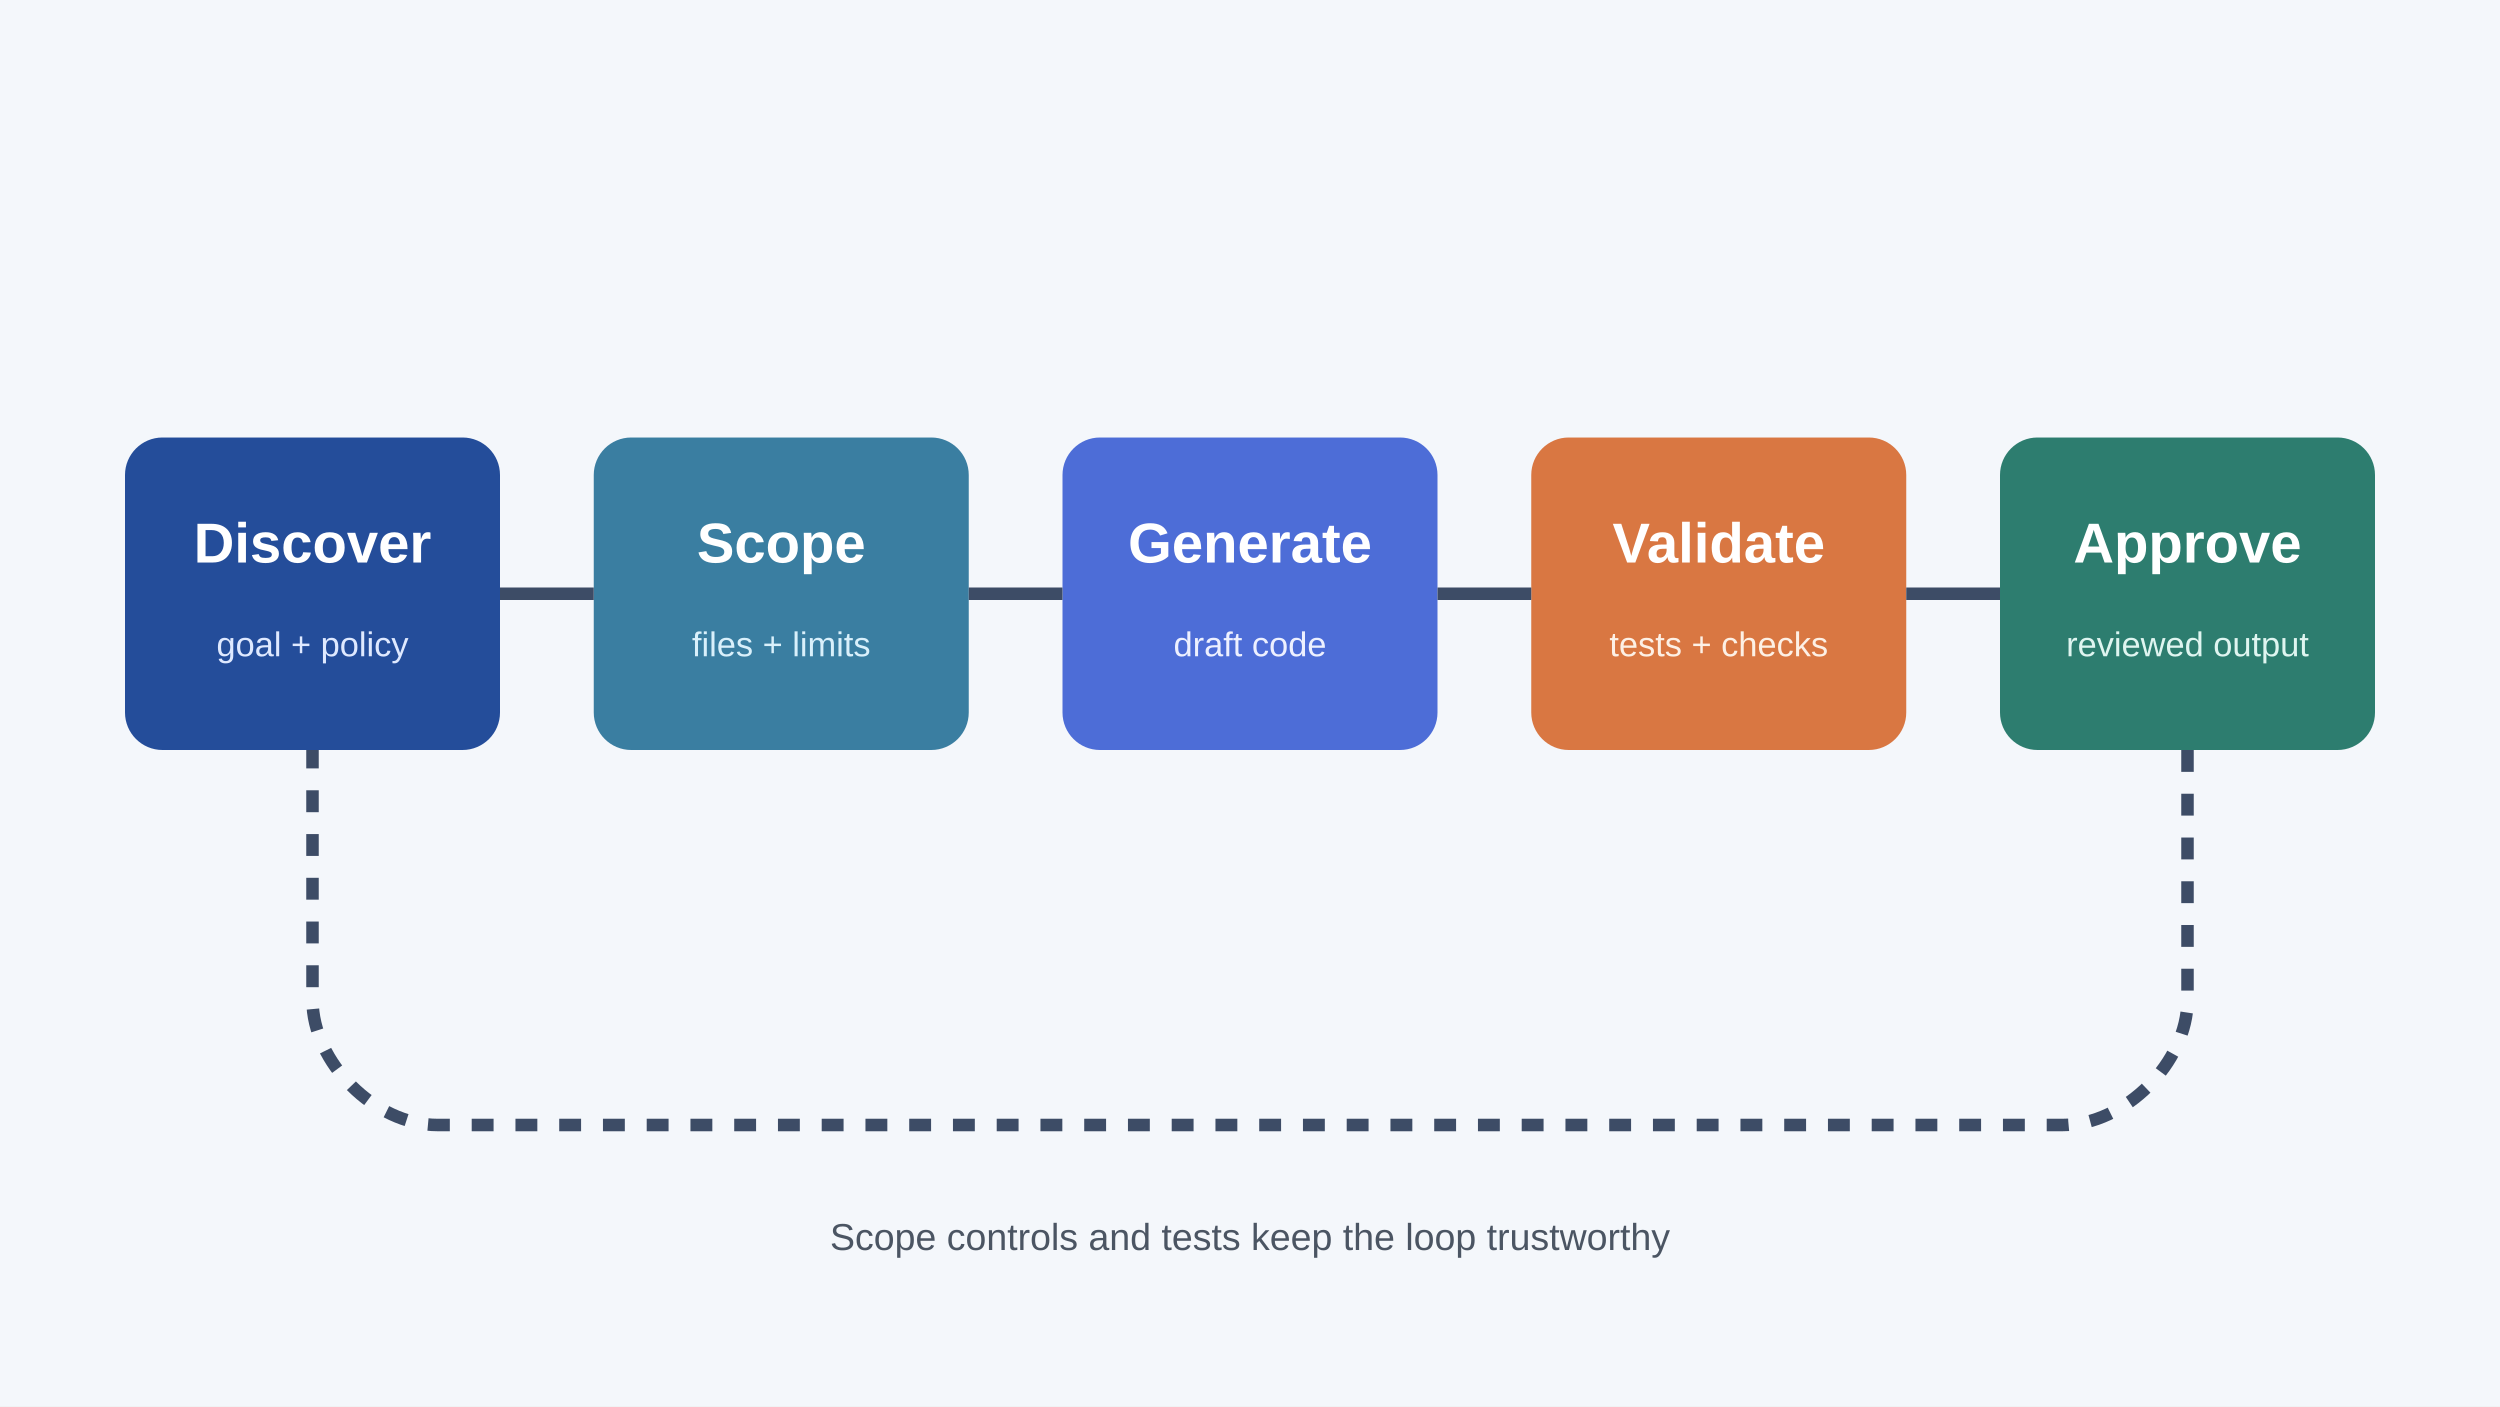
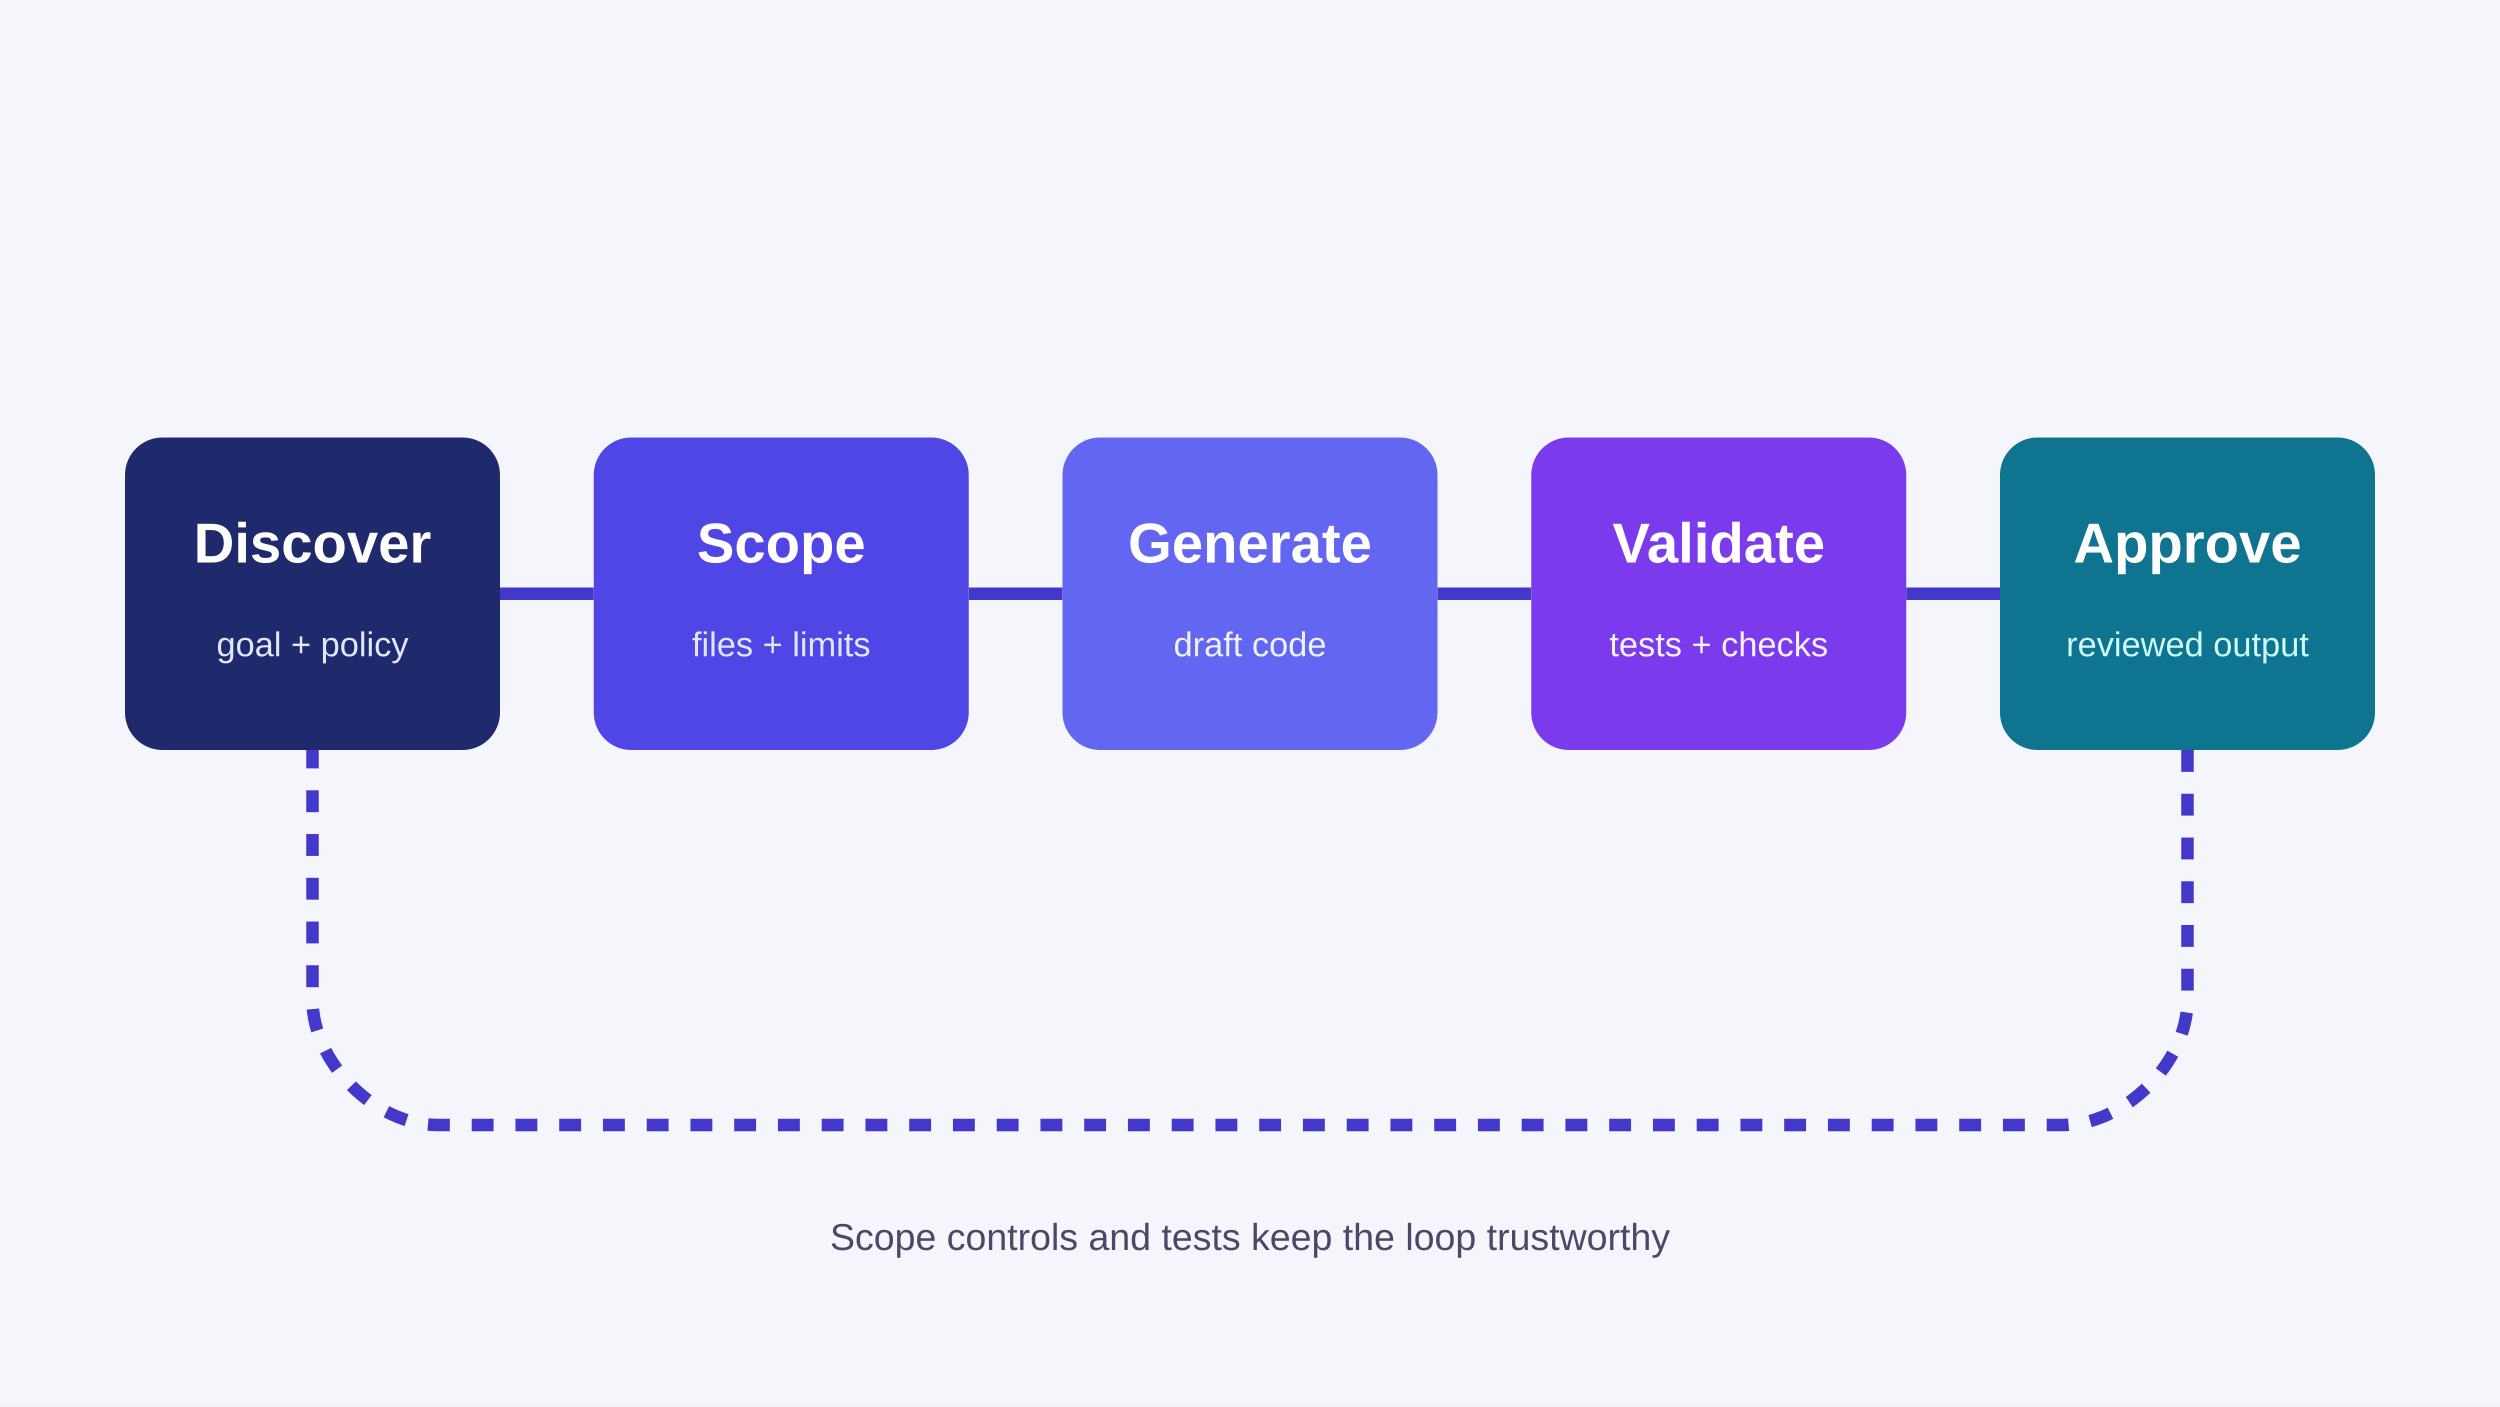
<svg xmlns="http://www.w3.org/2000/svg" viewBox="0 0 1600 900" role="img" aria-label="Safe Copilot workflow steps">
-   <rect width="1600" height="900" fill="#f4f7fb" />
-   <rect x="80" y="280" width="240" height="200" rx="24" fill="#244d9a" />
+   <rect width="1600" height="900" fill="#F4F6FB" />
+   <rect x="80" y="280" width="240" height="200" rx="24" fill="#1E2A6B" />
  <text x="200" y="360" text-anchor="middle" fill="#ffffff" font-family="Arial, Helvetica, sans-serif" font-size="36" font-weight="700">Discover</text>
-   <text x="200" y="420" text-anchor="middle" fill="#dfe9ff" font-family="Arial, Helvetica, sans-serif" font-size="22">goal + policy</text>
-   <rect x="380" y="280" width="240" height="200" rx="24" fill="#3a7ea1" />
+   <text x="200" y="420" text-anchor="middle" fill="#E0E7FF" font-family="Arial, Helvetica, sans-serif" font-size="22">goal + policy</text>
+   <rect x="380" y="280" width="240" height="200" rx="24" fill="#4F46E5" />
  <text x="500" y="360" text-anchor="middle" fill="#ffffff" font-family="Arial, Helvetica, sans-serif" font-size="36" font-weight="700">Scope</text>
-   <text x="500" y="420" text-anchor="middle" fill="#d9f0fb" font-family="Arial, Helvetica, sans-serif" font-size="22">files + limits</text>
-   <rect x="680" y="280" width="240" height="200" rx="24" fill="#4d6dd7" />
+   <text x="500" y="420" text-anchor="middle" fill="#E0E7FF" font-family="Arial, Helvetica, sans-serif" font-size="22">files + limits</text>
+   <rect x="680" y="280" width="240" height="200" rx="24" fill="#6366F1" />
  <text x="800" y="360" text-anchor="middle" fill="#ffffff" font-family="Arial, Helvetica, sans-serif" font-size="36" font-weight="700">Generate</text>
-   <text x="800" y="420" text-anchor="middle" fill="#edf0ff" font-family="Arial, Helvetica, sans-serif" font-size="22">draft code</text>
-   <rect x="980" y="280" width="240" height="200" rx="24" fill="#d97742" />
+   <text x="800" y="420" text-anchor="middle" fill="#EEF2FF" font-family="Arial, Helvetica, sans-serif" font-size="22">draft code</text>
+   <rect x="980" y="280" width="240" height="200" rx="24" fill="#7C3AED" />
  <text x="1100" y="360" text-anchor="middle" fill="#ffffff" font-family="Arial, Helvetica, sans-serif" font-size="36" font-weight="700">Validate</text>
-   <text x="1100" y="420" text-anchor="middle" fill="#fdf0e5" font-family="Arial, Helvetica, sans-serif" font-size="22">tests + checks</text>
-   <rect x="1280" y="280" width="240" height="200" rx="24" fill="#2d7d6f" />
+   <text x="1100" y="420" text-anchor="middle" fill="#F5F3FF" font-family="Arial, Helvetica, sans-serif" font-size="22">tests + checks</text>
+   <rect x="1280" y="280" width="240" height="200" rx="24" fill="#0E7490" />
  <text x="1400" y="360" text-anchor="middle" fill="#ffffff" font-family="Arial, Helvetica, sans-serif" font-size="36" font-weight="700">Approve</text>
-   <text x="1400" y="420" text-anchor="middle" fill="#dff5f0" font-family="Arial, Helvetica, sans-serif" font-size="22">reviewed output</text>
-   <path d="M320 380 H380" stroke="#3d4c66" stroke-width="8" fill="none" />
-   <path d="M620 380 H680" stroke="#3d4c66" stroke-width="8" fill="none" />
-   <path d="M920 380 H980" stroke="#3d4c66" stroke-width="8" fill="none" />
-   <path d="M1220 380 H1280" stroke="#3d4c66" stroke-width="8" fill="none" />
-   <path d="M1400 480 V640 C1400 680 1360 720 1320 720 H280 C240 720 200 680 200 640 V480" fill="none" stroke="#3d4c66" stroke-width="8" stroke-dasharray="14 14" />
-   <text x="800" y="800" text-anchor="middle" fill="#4b5563" font-family="Arial, Helvetica, sans-serif" font-size="24">Scope controls and tests keep the loop trustworthy</text>
+   <text x="1400" y="420" text-anchor="middle" fill="#CFFAFE" font-family="Arial, Helvetica, sans-serif" font-size="22">reviewed output</text>
+   <path d="M320 380 H380" stroke="#4338CA" stroke-width="8" fill="none" />
+   <path d="M620 380 H680" stroke="#4338CA" stroke-width="8" fill="none" />
+   <path d="M920 380 H980" stroke="#4338CA" stroke-width="8" fill="none" />
+   <path d="M1220 380 H1280" stroke="#4338CA" stroke-width="8" fill="none" />
+   <path d="M1400 480 V640 C1400 680 1360 720 1320 720 H280 C240 720 200 680 200 640 V480" fill="none" stroke="#4338CA" stroke-width="8" stroke-dasharray="14 14" />
+   <text x="800" y="800" text-anchor="middle" fill="#4C4668" font-family="Arial, Helvetica, sans-serif" font-size="24">Scope controls and tests keep the loop trustworthy</text>
</svg>
